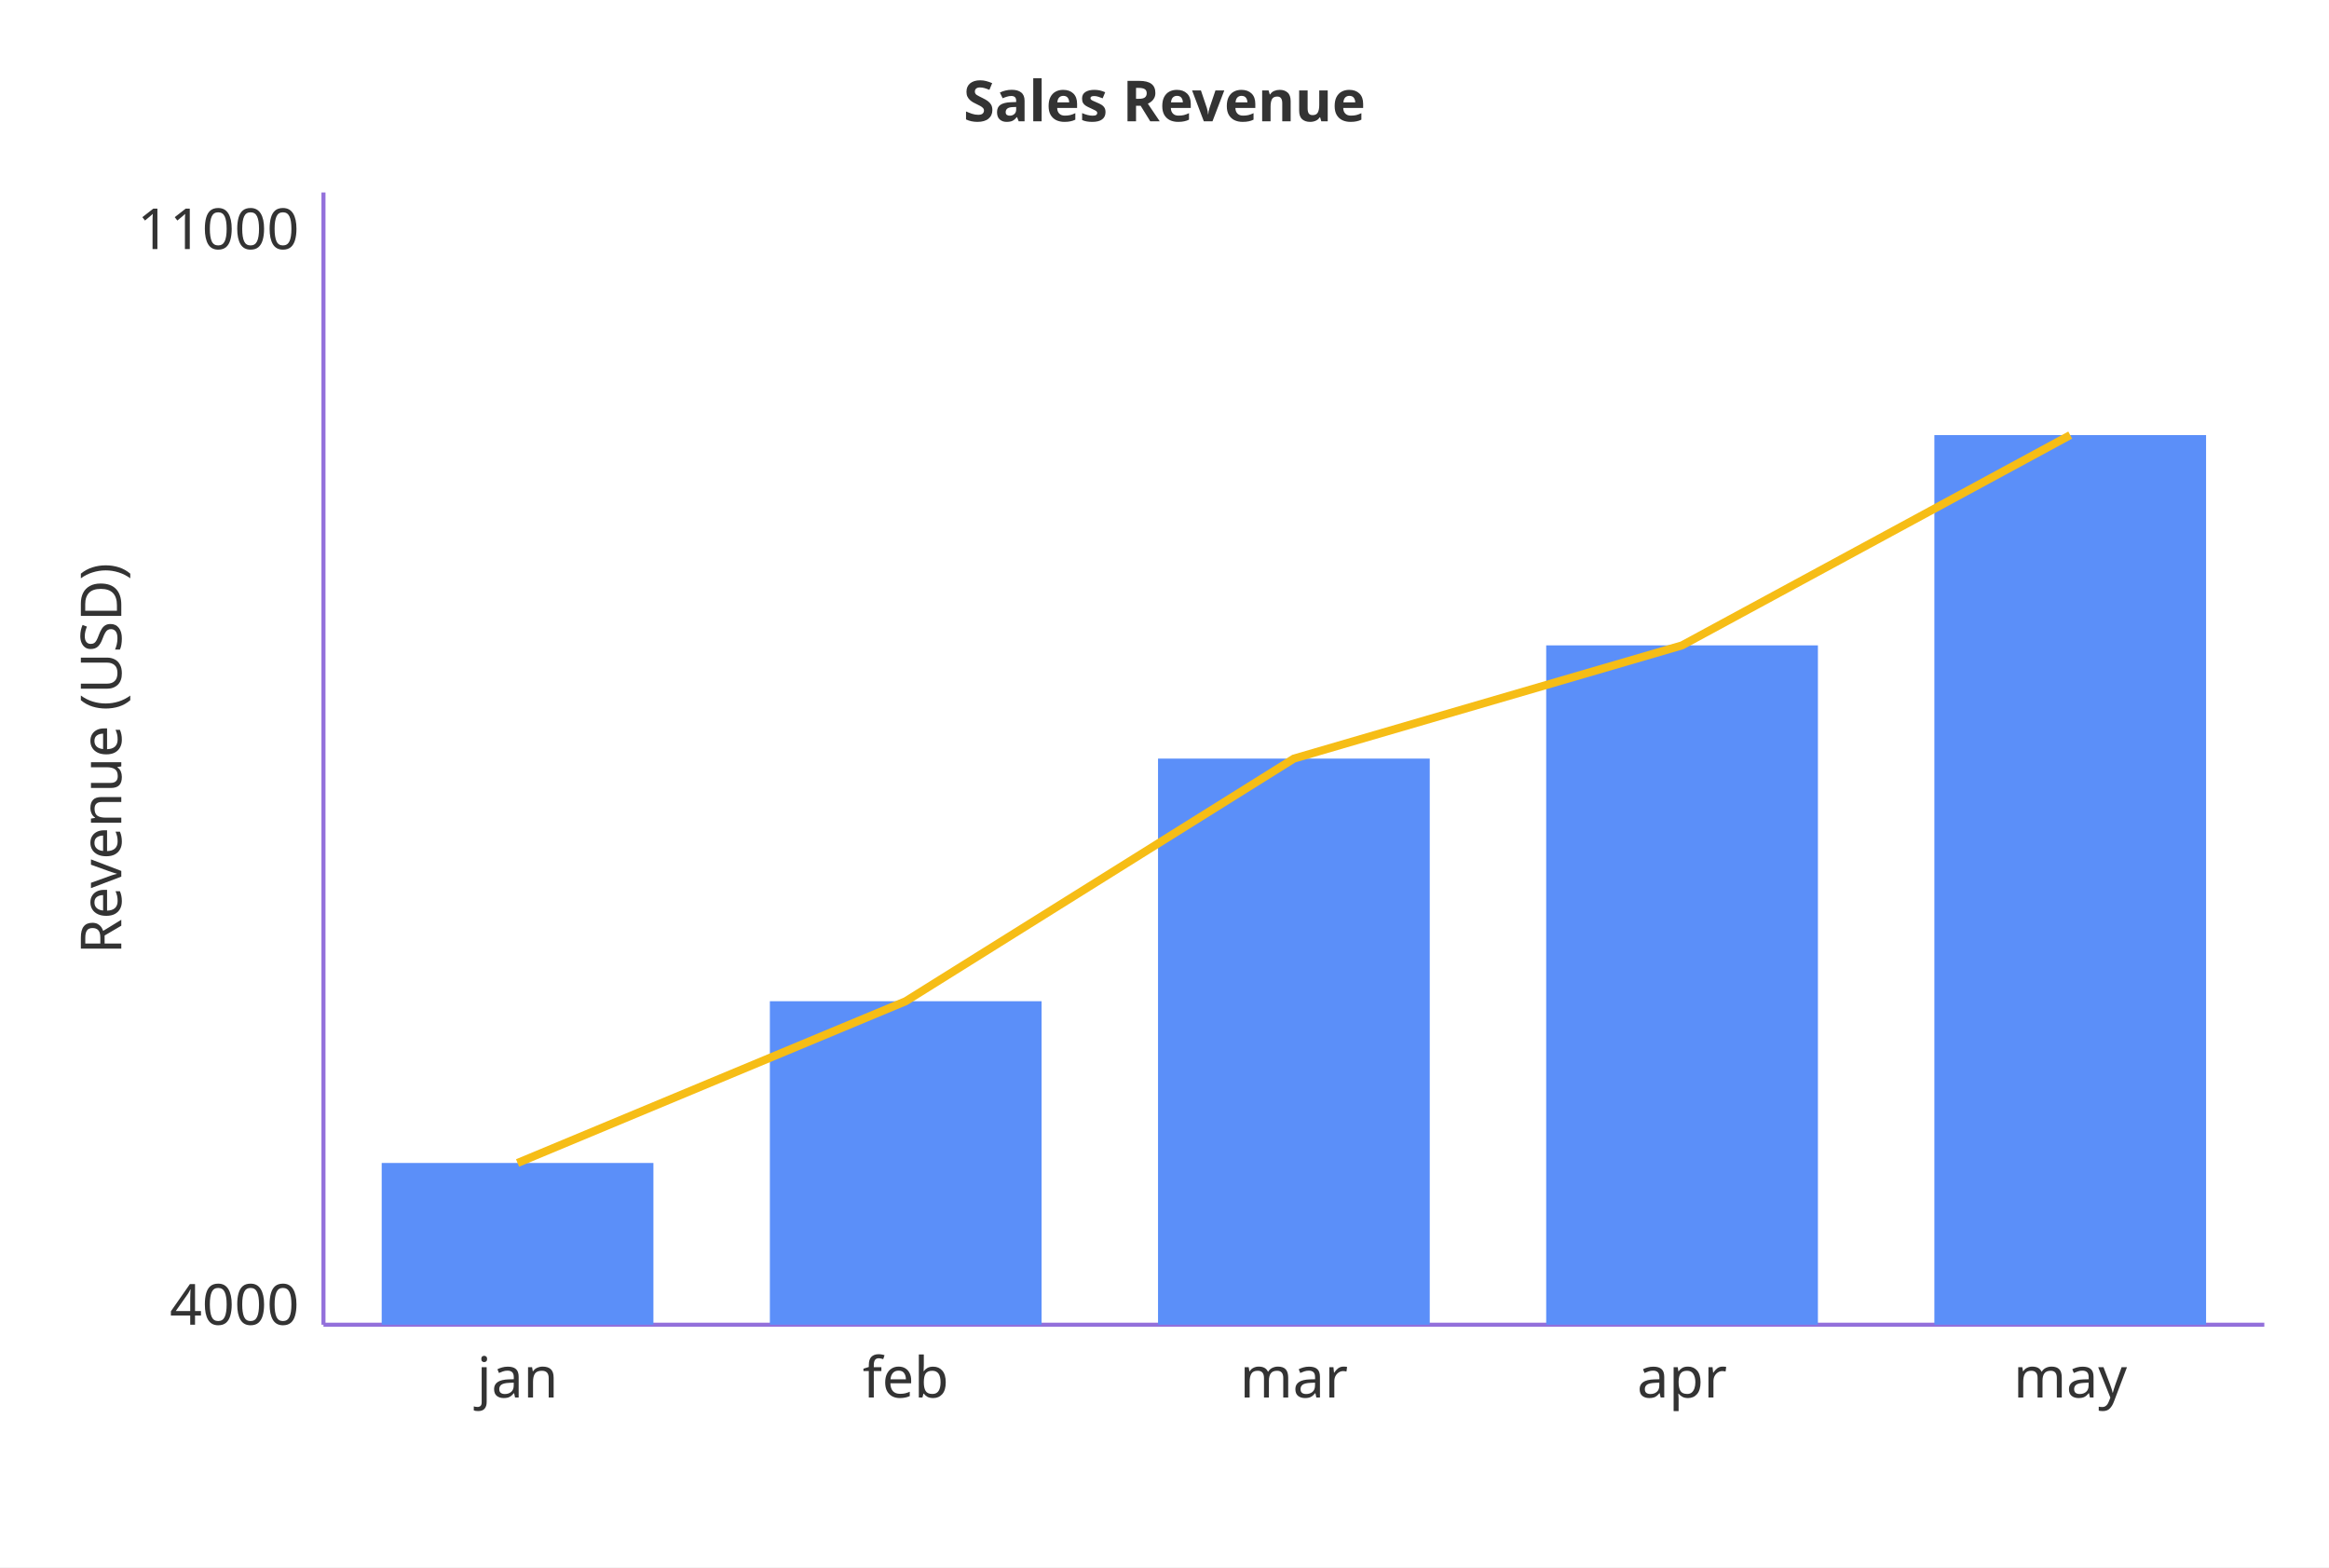
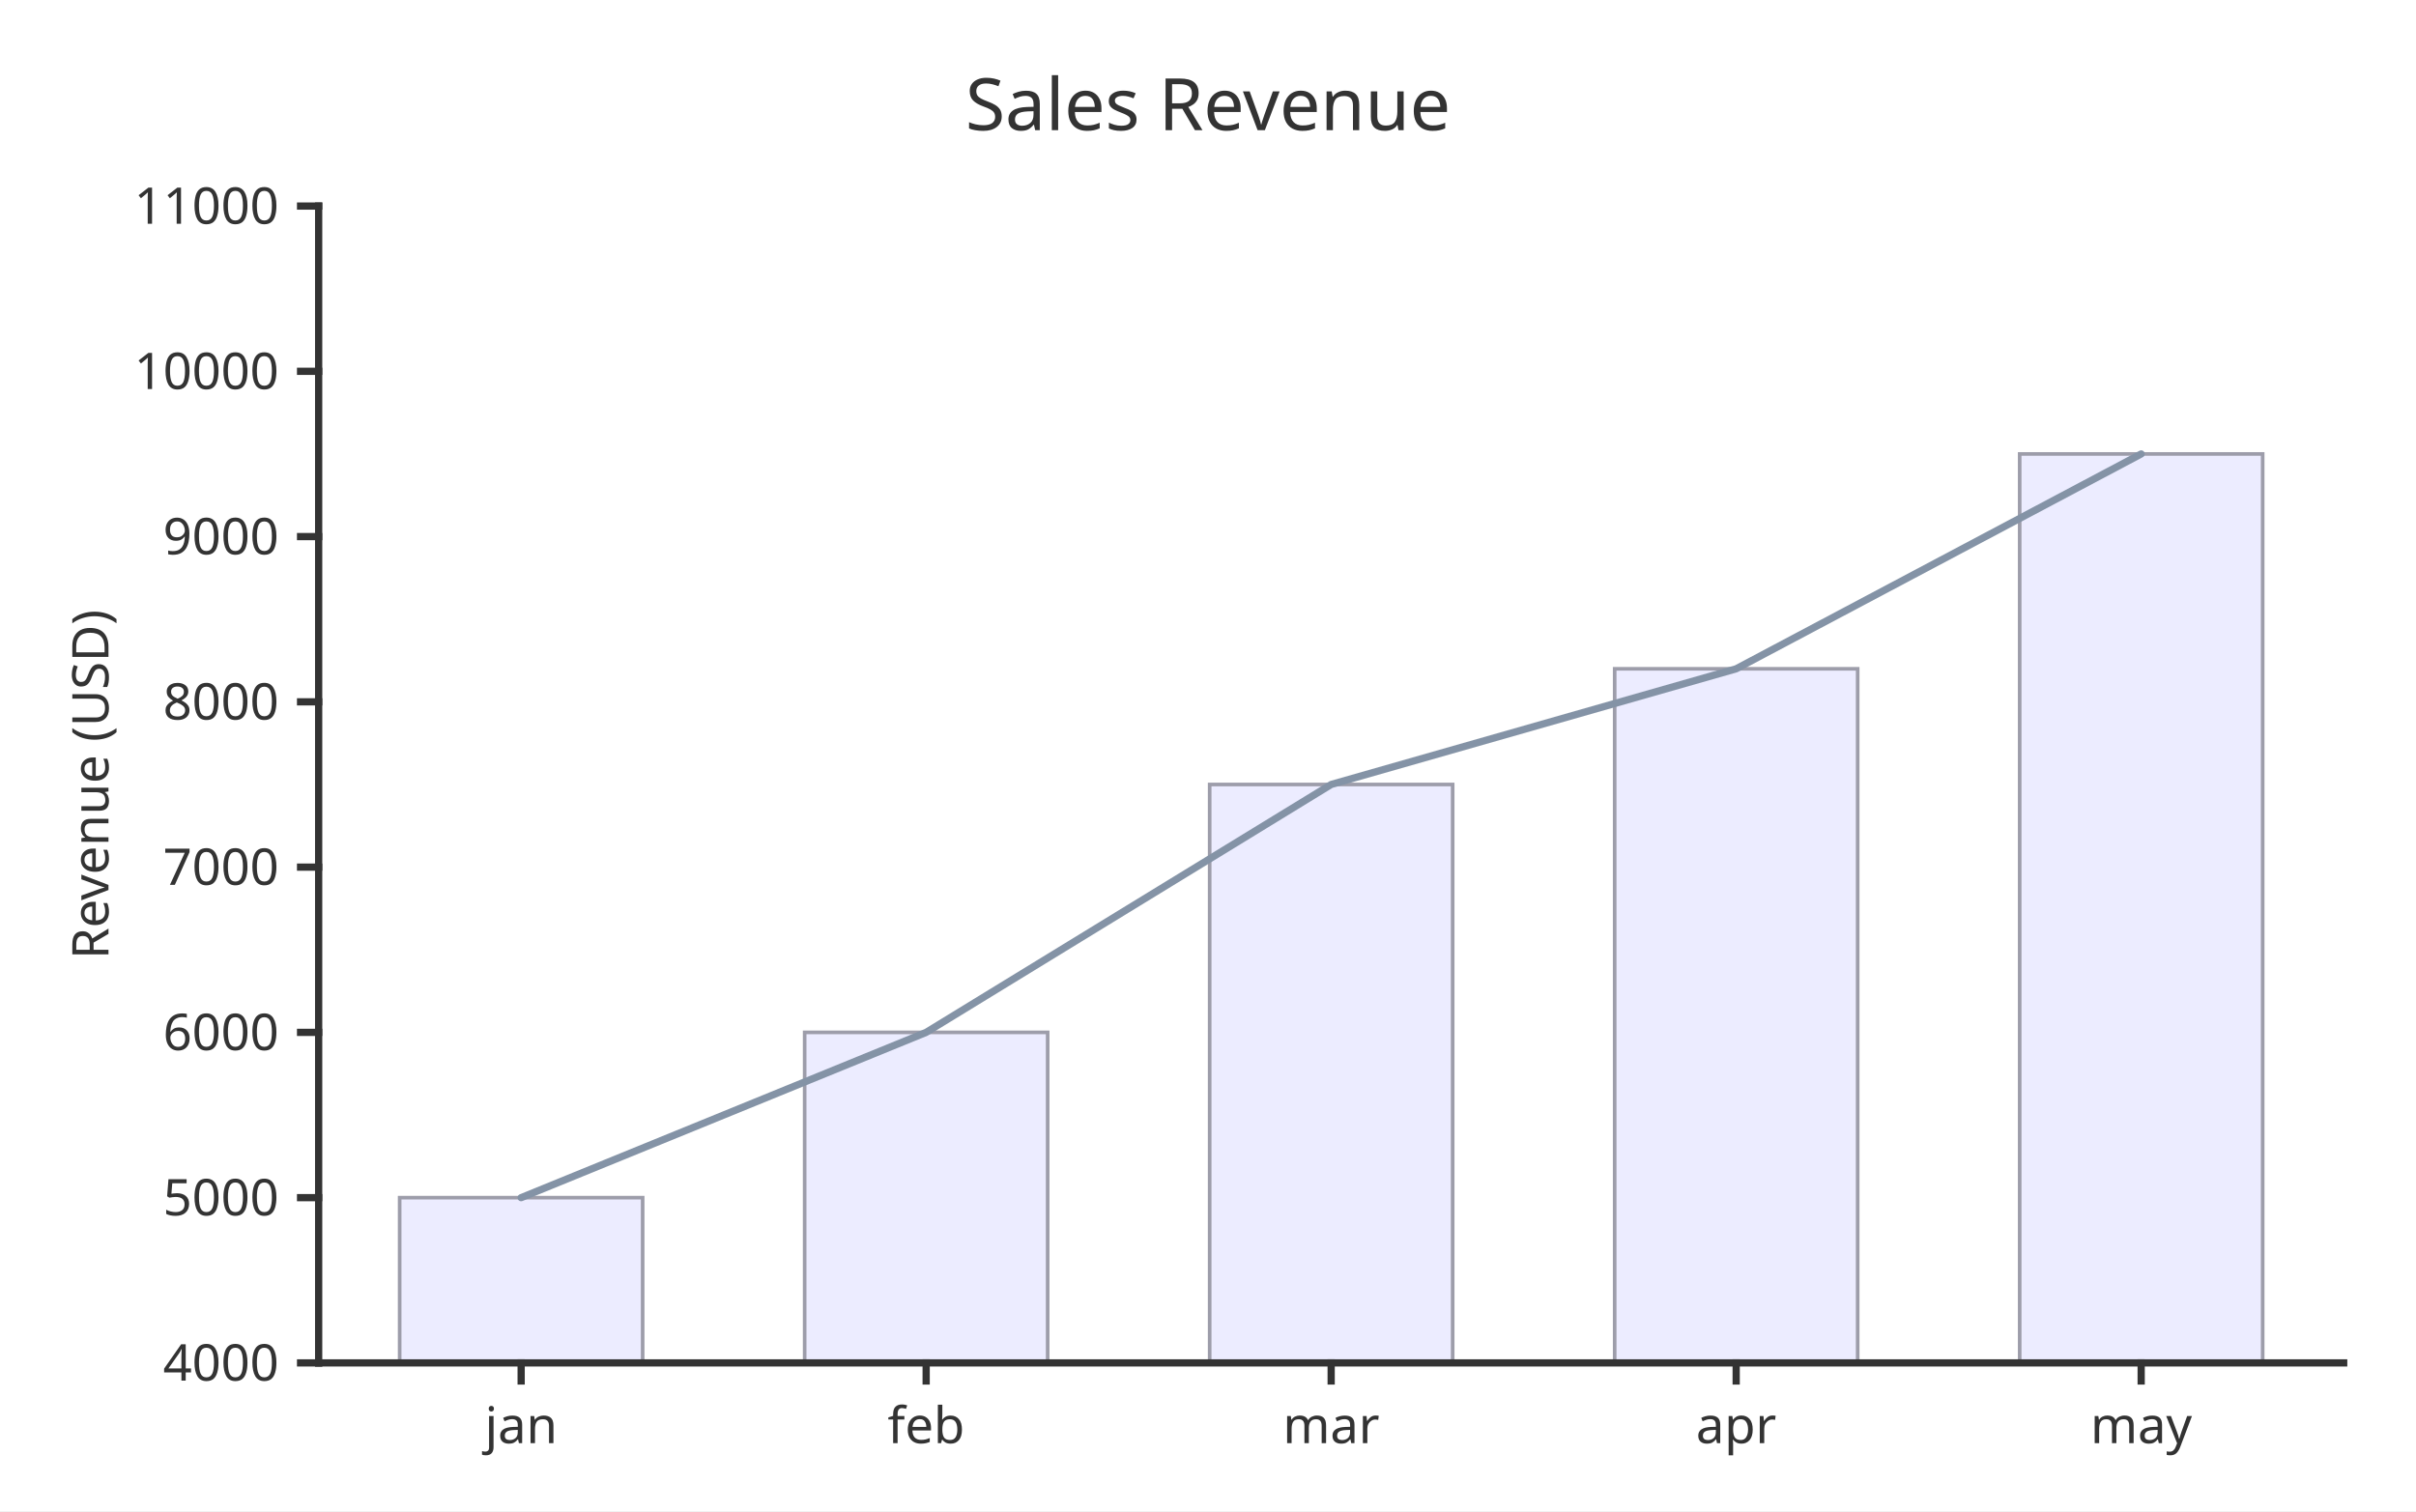
- <svg xmlns="http://www.w3.org/2000/svg" role="img" width="576" height="387.6" viewBox="0 0 576 387.6" font-family="sans-serif" font-size="14">
+ <svg xmlns="http://www.w3.org/2000/svg" role="img" width="668.12" height="418" viewBox="0 0 668.12 418" font-family="sans-serif" font-size="14">
  <rect width="100%" height="100%" fill="#ffffff" />
-   <text x="288" y="30" fill="#333333" text-anchor="middle" font-weight="bold">Sales Revenue</text>
-   <text x="30" y="187.6" fill="#333333" text-anchor="middle" transform="rotate(-90 30 187.6)">Revenue (USD)</text>
-   <line x1="80" y1="47.6" x2="80" y2="327.6" stroke="#9370DB" />
-   <line x1="80" y1="327.6" x2="560" y2="327.6" stroke="#9370DB" />
-   <text x="74" y="327.6" fill="#333333" text-anchor="end">4000</text>
-   <text x="74" y="61.6" fill="#333333" text-anchor="end">11000</text>
-   <text x="128" y="345.6" fill="#333333" text-anchor="middle">jan</text>
-   <text x="224" y="345.6" fill="#333333" text-anchor="middle">feb</text>
-   <text x="320" y="345.6" fill="#333333" text-anchor="middle">mar</text>
-   <text x="416" y="345.6" fill="#333333" text-anchor="middle">apr</text>
-   <text x="512" y="345.6" fill="#333333" text-anchor="middle">may</text>
-   <rect x="94.4" y="287.6" width="67.2" height="40" fill="#5B8FF9" />
-   <rect x="190.4" y="247.6" width="67.2" height="80" fill="#5B8FF9" />
-   <rect x="286.4" y="187.6" width="67.2" height="140" fill="#5B8FF9" />
-   <rect x="382.4" y="159.6" width="67.2" height="168" fill="#5B8FF9" />
-   <rect x="478.4" y="107.6" width="67.2" height="220" fill="#5B8FF9" />
-   <path d="M128,287.6 L224,247.6 L320,187.6 L416,159.6 L512,107.6" fill="none" stroke="#F6BD16" stroke-width="2" />
+   <text x="334.06" y="36" fill="#333333" font-size="20" text-anchor="middle">Sales Revenue</text>
+   <rect x="110.52" y="331.29" width="67.2" height="45.71" fill="#ececff" stroke="#9d9daa" />
+   <rect x="222.52" y="285.57" width="67.2" height="91.43" fill="#ececff" stroke="#9d9daa" />
+   <rect x="334.52" y="217" width="67.2" height="160" fill="#ececff" stroke="#9d9daa" />
+   <rect x="446.52" y="185" width="67.2" height="192" fill="#ececff" stroke="#9d9daa" />
+   <rect x="558.52" y="125.57" width="67.2" height="251.43" fill="#ececff" stroke="#9d9daa" />
+   <path d="M144.12,331.29 L256.12,285.57 L368.12,217 L480.12,185 L592.12,125.57" fill="none" stroke="#8493a6" stroke-width="2" stroke-linejoin="round" stroke-linecap="round" />
+   <line x1="88.12" y1="57" x2="88.12" y2="377" stroke="#333333" stroke-width="2" stroke-linecap="square" />
+   <line x1="88.12" y1="377" x2="648.12" y2="377" stroke="#333333" stroke-width="2" stroke-linecap="square" />
+   <line x1="83.12" y1="377" x2="88.12" y2="377" stroke="#333333" stroke-width="2" stroke-linecap="square" />
+   <text x="77.12" y="381.9" fill="#333333" text-anchor="end">4000</text>
+   <line x1="83.12" y1="331.29" x2="88.12" y2="331.29" stroke="#333333" stroke-width="2" stroke-linecap="square" />
+   <text x="77.12" y="336.19" fill="#333333" text-anchor="end">5000</text>
+   <line x1="83.12" y1="285.57" x2="88.12" y2="285.57" stroke="#333333" stroke-width="2" stroke-linecap="square" />
+   <text x="77.12" y="290.47" fill="#333333" text-anchor="end">6000</text>
+   <line x1="83.12" y1="239.86" x2="88.12" y2="239.86" stroke="#333333" stroke-width="2" stroke-linecap="square" />
+   <text x="77.12" y="244.76" fill="#333333" text-anchor="end">7000</text>
+   <line x1="83.12" y1="194.14" x2="88.12" y2="194.14" stroke="#333333" stroke-width="2" stroke-linecap="square" />
+   <text x="77.12" y="199.04" fill="#333333" text-anchor="end">8000</text>
+   <line x1="83.12" y1="148.43" x2="88.12" y2="148.43" stroke="#333333" stroke-width="2" stroke-linecap="square" />
+   <text x="77.12" y="153.33" fill="#333333" text-anchor="end">9000</text>
+   <line x1="83.12" y1="102.71" x2="88.12" y2="102.71" stroke="#333333" stroke-width="2" stroke-linecap="square" />
+   <text x="77.12" y="107.61" fill="#333333" text-anchor="end">10000</text>
+   <line x1="83.12" y1="57" x2="88.12" y2="57" stroke="#333333" stroke-width="2" stroke-linecap="square" />
+   <text x="77.12" y="61.9" fill="#333333" text-anchor="end">11000</text>
+   <line x1="144.12" y1="377" x2="144.12" y2="382" stroke="#333333" stroke-width="2" stroke-linecap="square" />
+   <text x="144.12" y="399.2" fill="#333333" text-anchor="middle">jan</text>
+   <line x1="256.12" y1="377" x2="256.12" y2="382" stroke="#333333" stroke-width="2" stroke-linecap="square" />
+   <text x="256.12" y="399.2" fill="#333333" text-anchor="middle">feb</text>
+   <line x1="368.12" y1="377" x2="368.12" y2="382" stroke="#333333" stroke-width="2" stroke-linecap="square" />
+   <text x="368.12" y="399.2" fill="#333333" text-anchor="middle">mar</text>
+   <line x1="480.12" y1="377" x2="480.12" y2="382" stroke="#333333" stroke-width="2" stroke-linecap="square" />
+   <text x="480.12" y="399.2" fill="#333333" text-anchor="middle">apr</text>
+   <line x1="592.12" y1="377" x2="592.12" y2="382" stroke="#333333" stroke-width="2" stroke-linecap="square" />
+   <text x="592.12" y="399.2" fill="#333333" text-anchor="middle">may</text>
+   <text x="30" y="217" fill="#333333" text-anchor="middle" transform="rotate(-90 30 217)">Revenue (USD)</text>
</svg>
